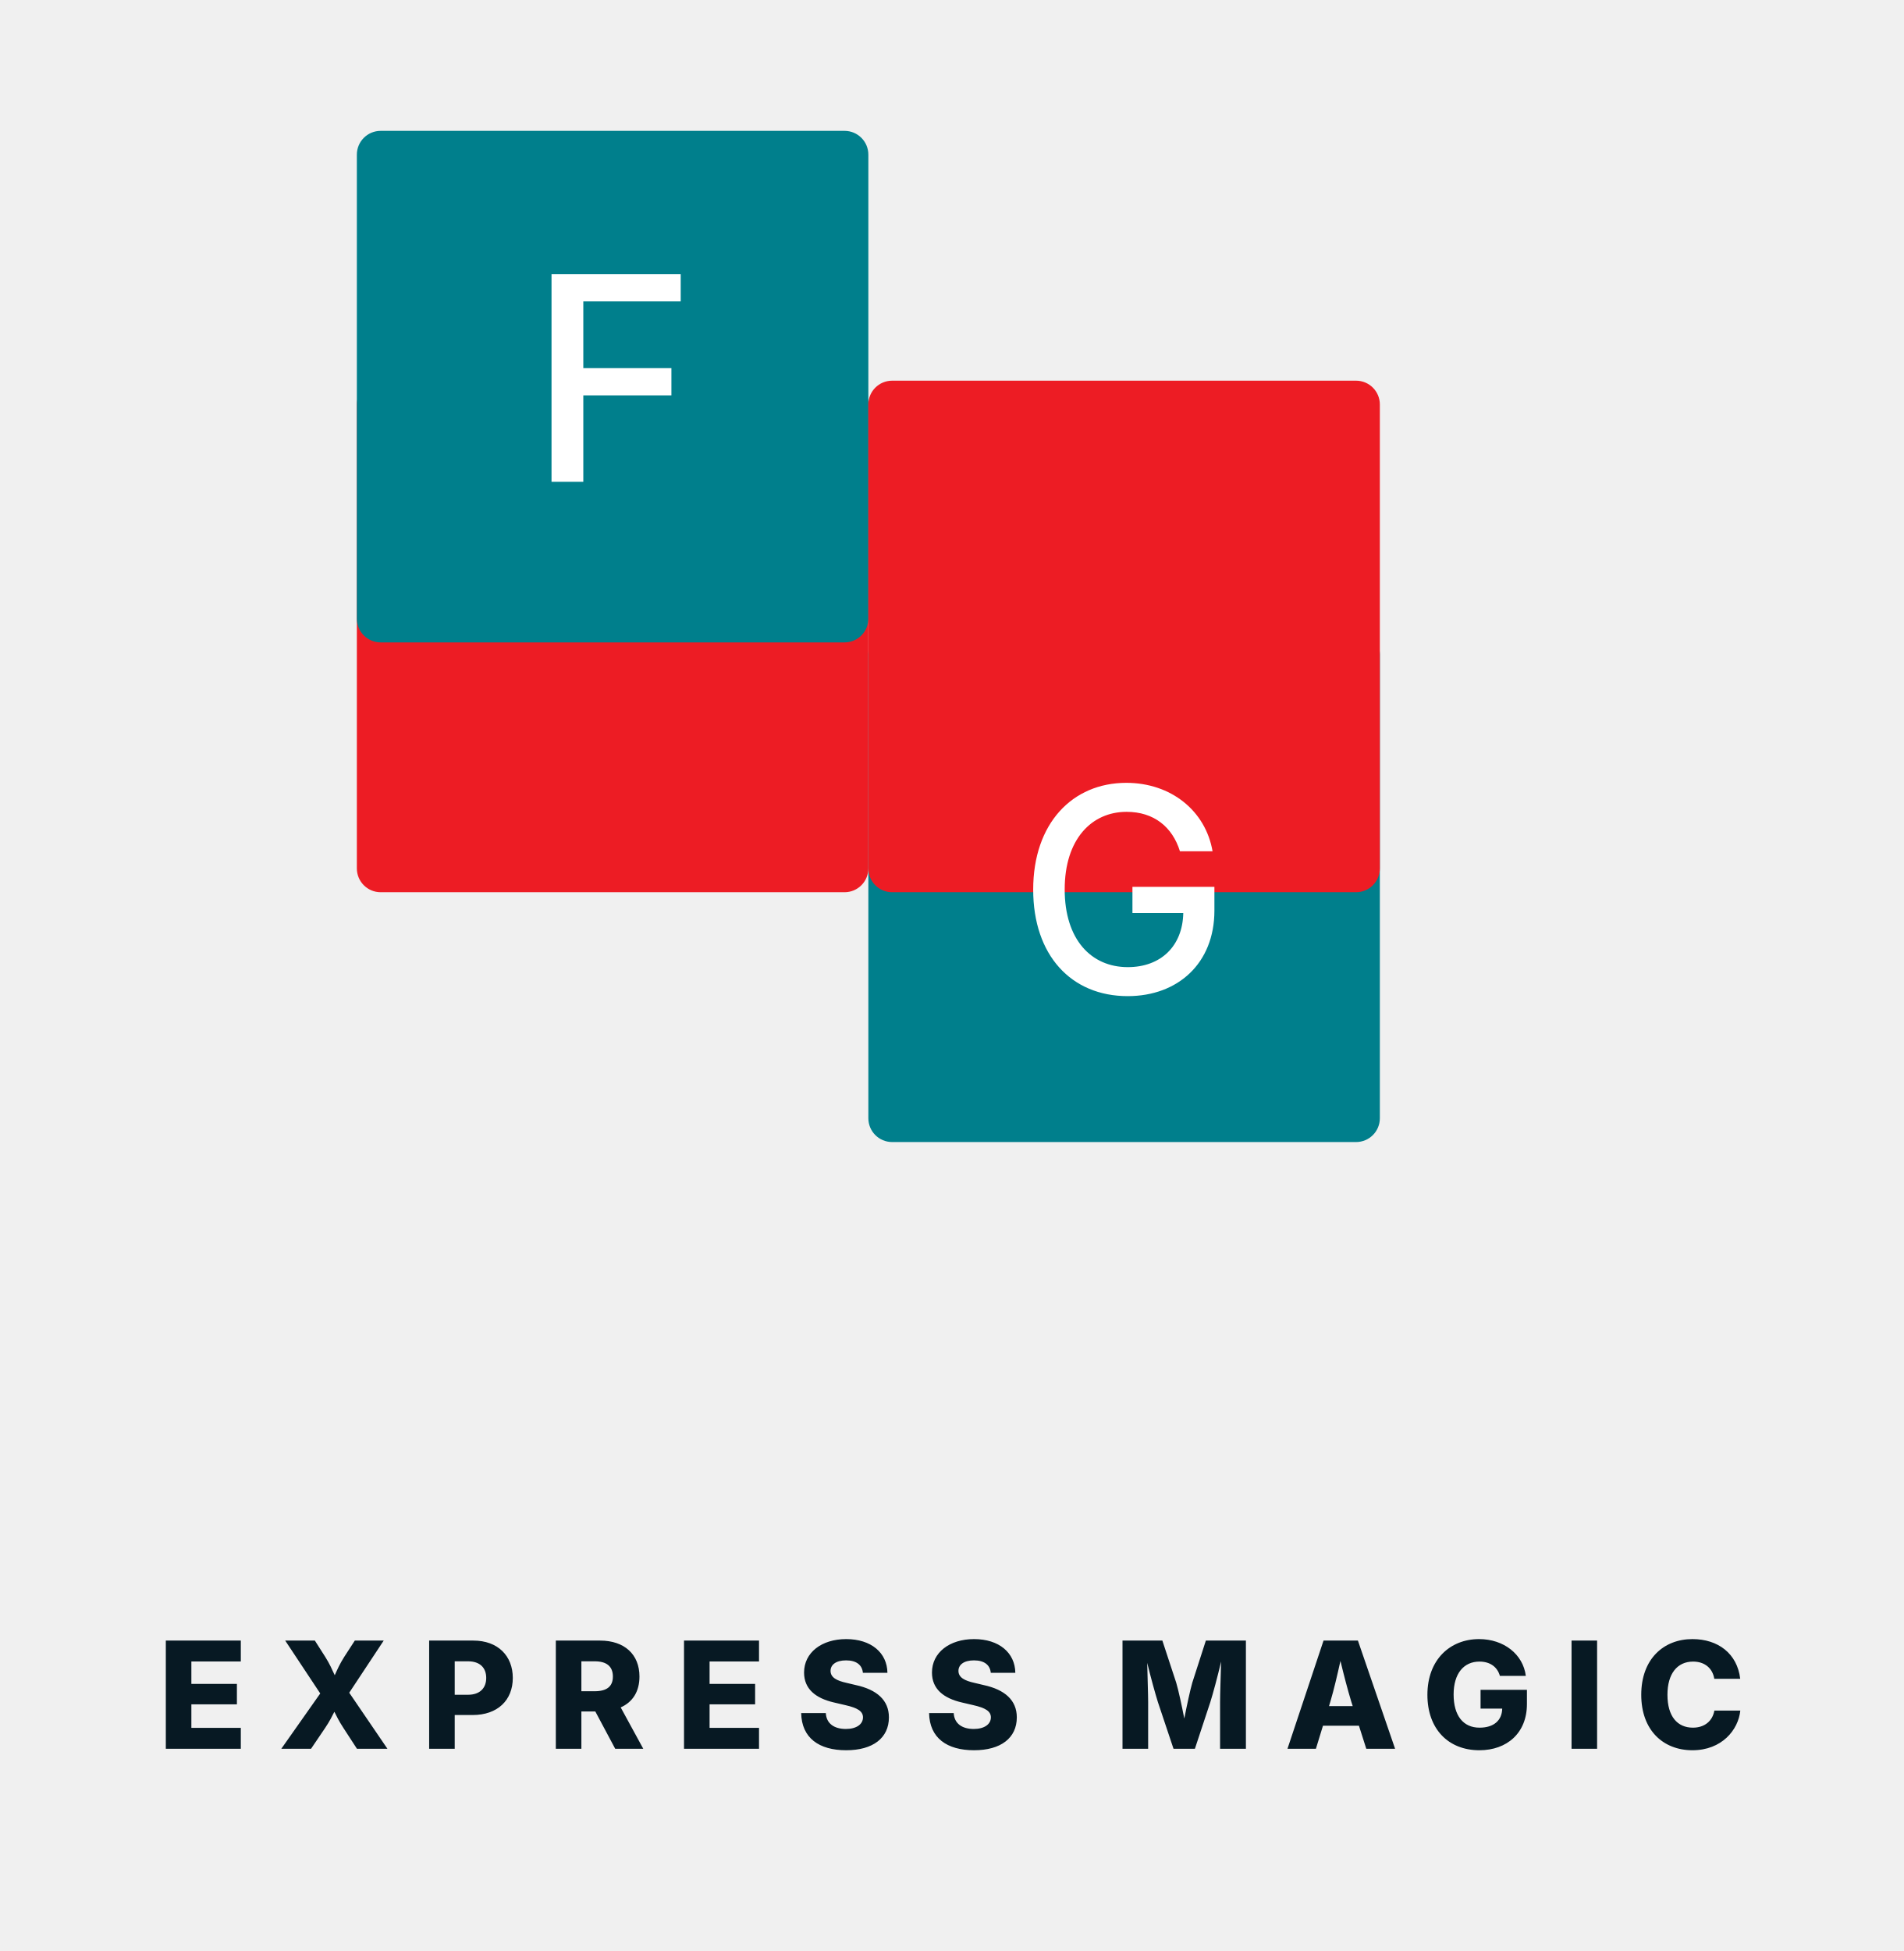
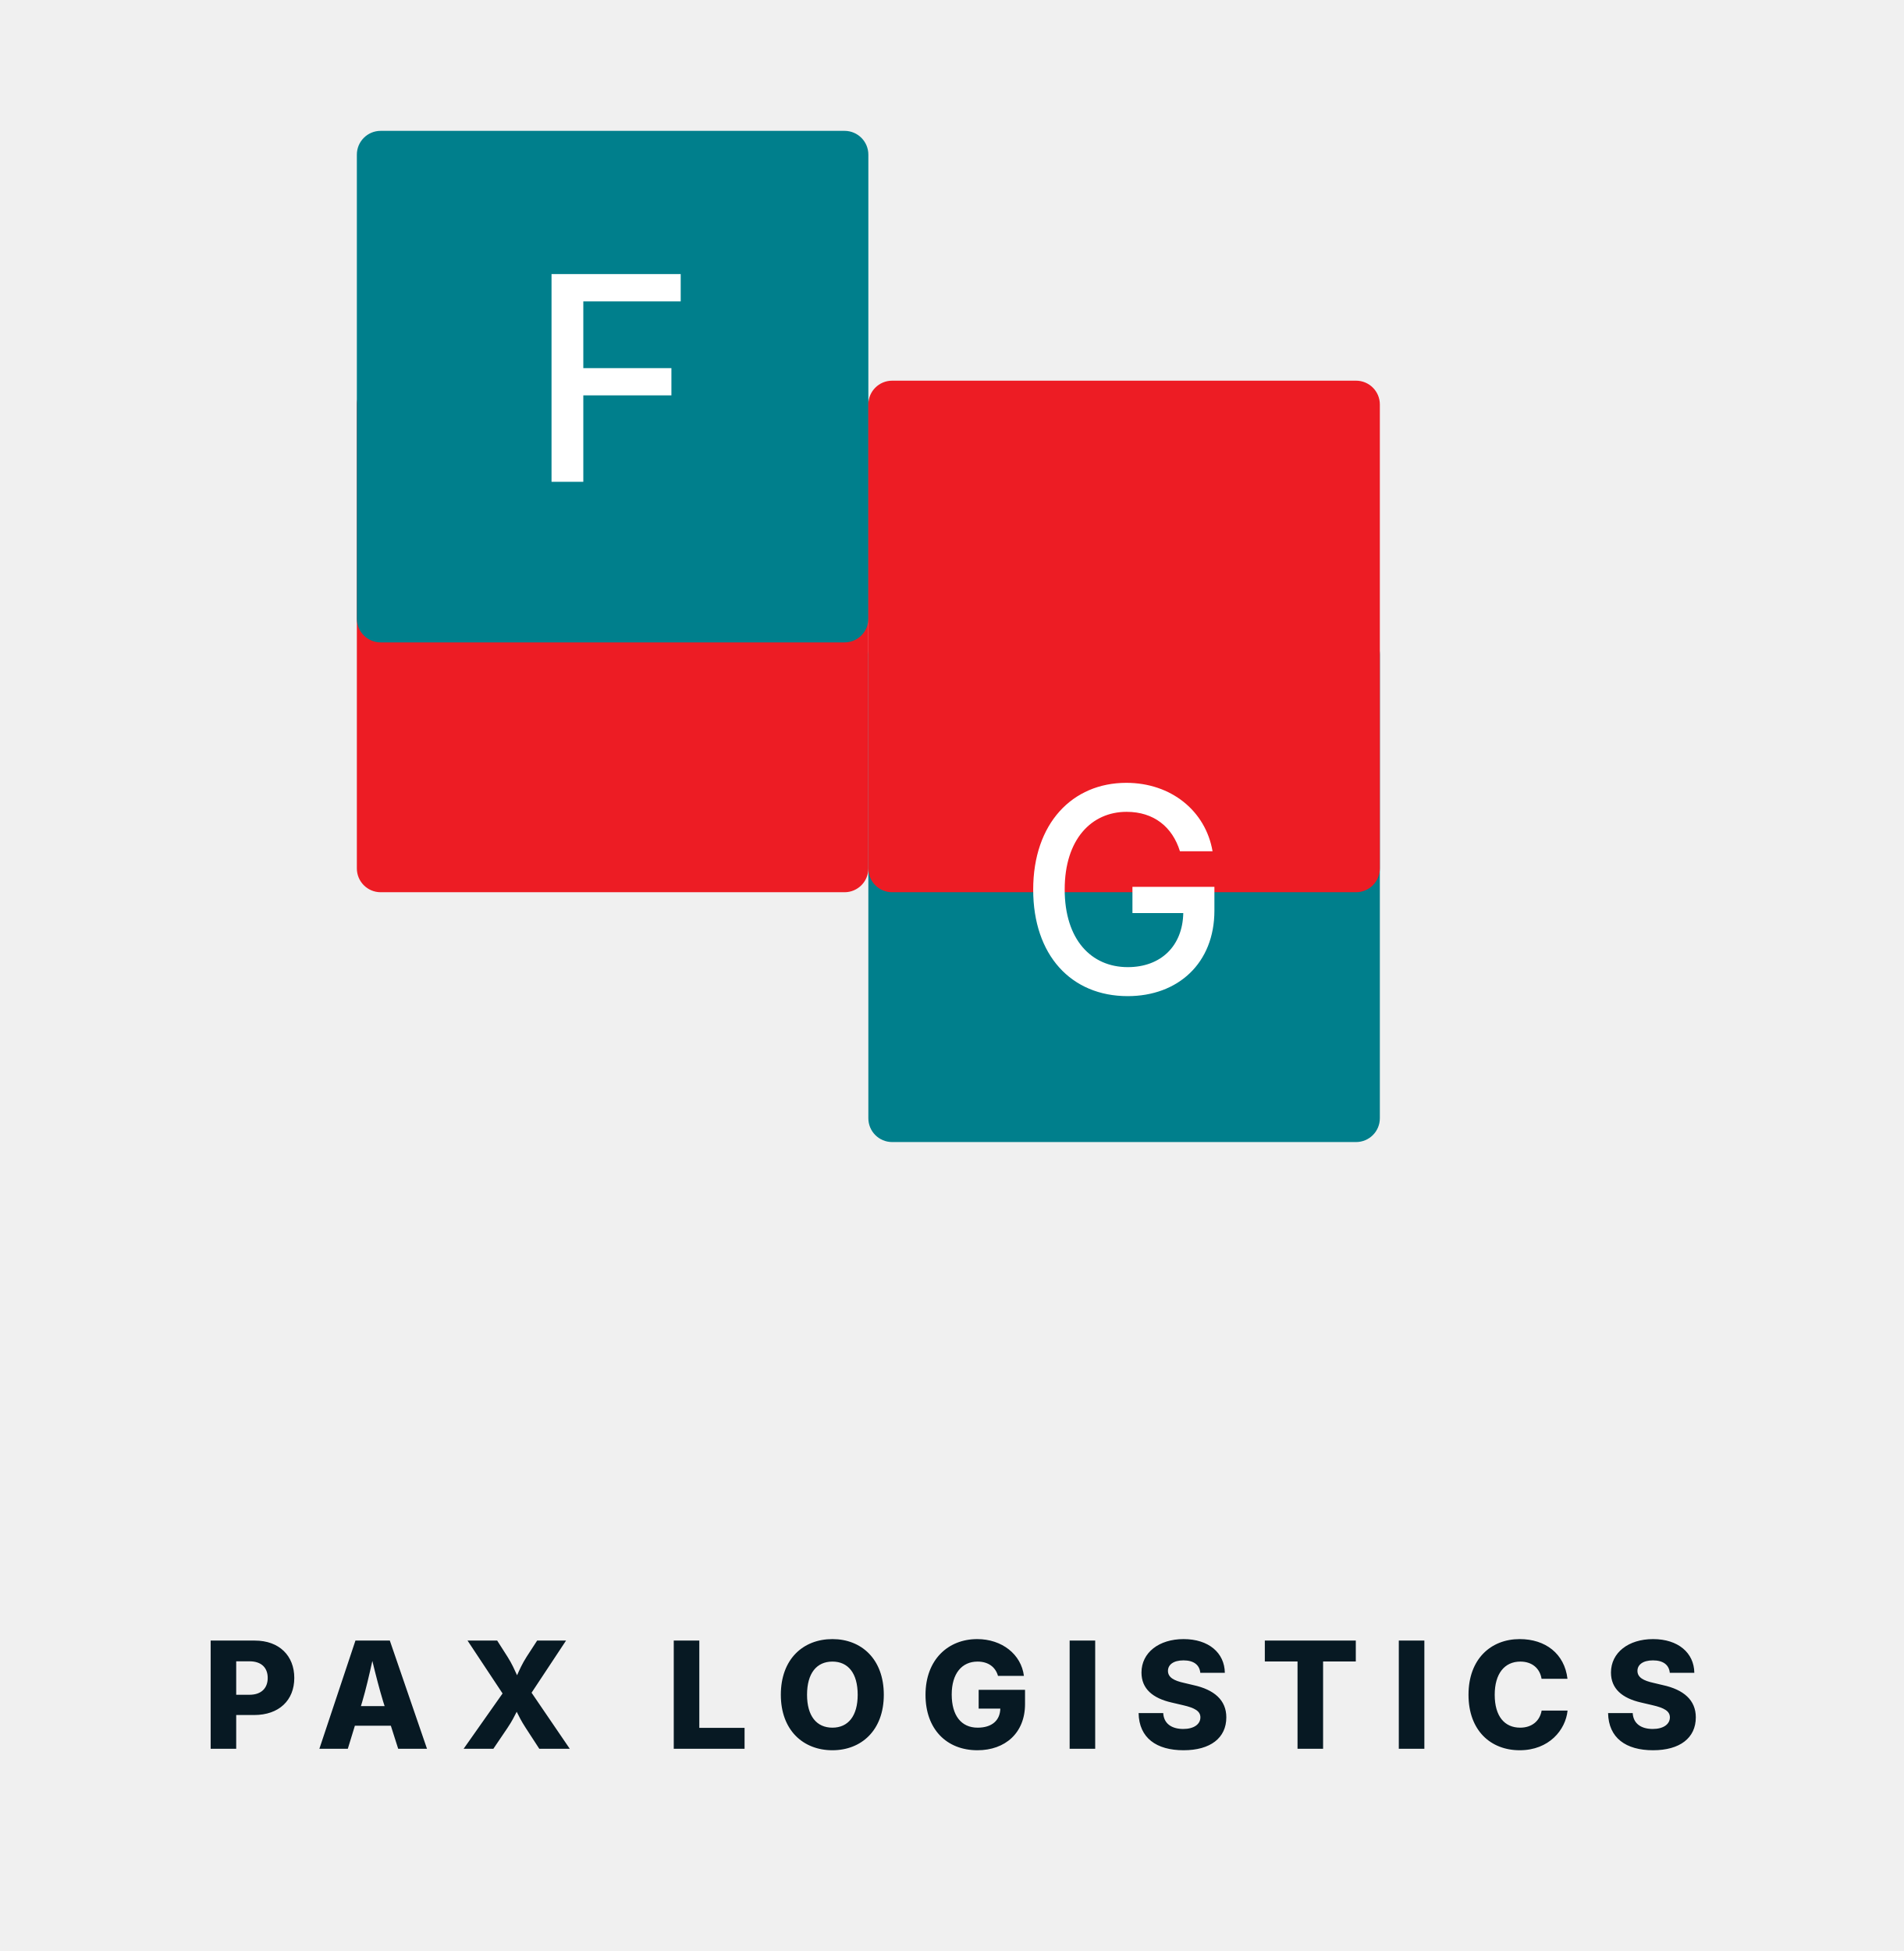
<svg xmlns="http://www.w3.org/2000/svg" width="320" height="328" viewBox="96 48 320 328" role="img" aria-labelledby="title desc">
  <g transform="translate(156 70)">
    <rect x="0" y="42" width="86" height="86" rx="4" fill="#ED1C24" />
    <rect x="86" y="84" width="86" height="86" rx="4" fill="#007f8c" />
    <rect x="0" y="0" width="86" height="86" rx="4" fill="#007f8c" />
    <rect x="86" y="42" width="86" height="86" rx="4" fill="#ED1C24" />
    <text x="43" y="59" text-anchor="middle" font-family="Inter, Arial, sans-serif" font-size="48" font-weight="500" fill="#ffffff">F</text>
    <text x="129" y="145" text-anchor="middle" font-family="Inter, Arial, sans-serif" font-size="48" font-weight="500" fill="#ffffff">G</text>
  </g>
  <text x="256" y="342" text-anchor="middle" font-family="Inter, Arial, sans-serif" font-size="25" font-weight="800" letter-spacing="5" textLength="246" lengthAdjust="spacing" fill="#071923">
-     EXPRESS MAGIC
+     PAX LOGISTICS
  </text>
</svg>
